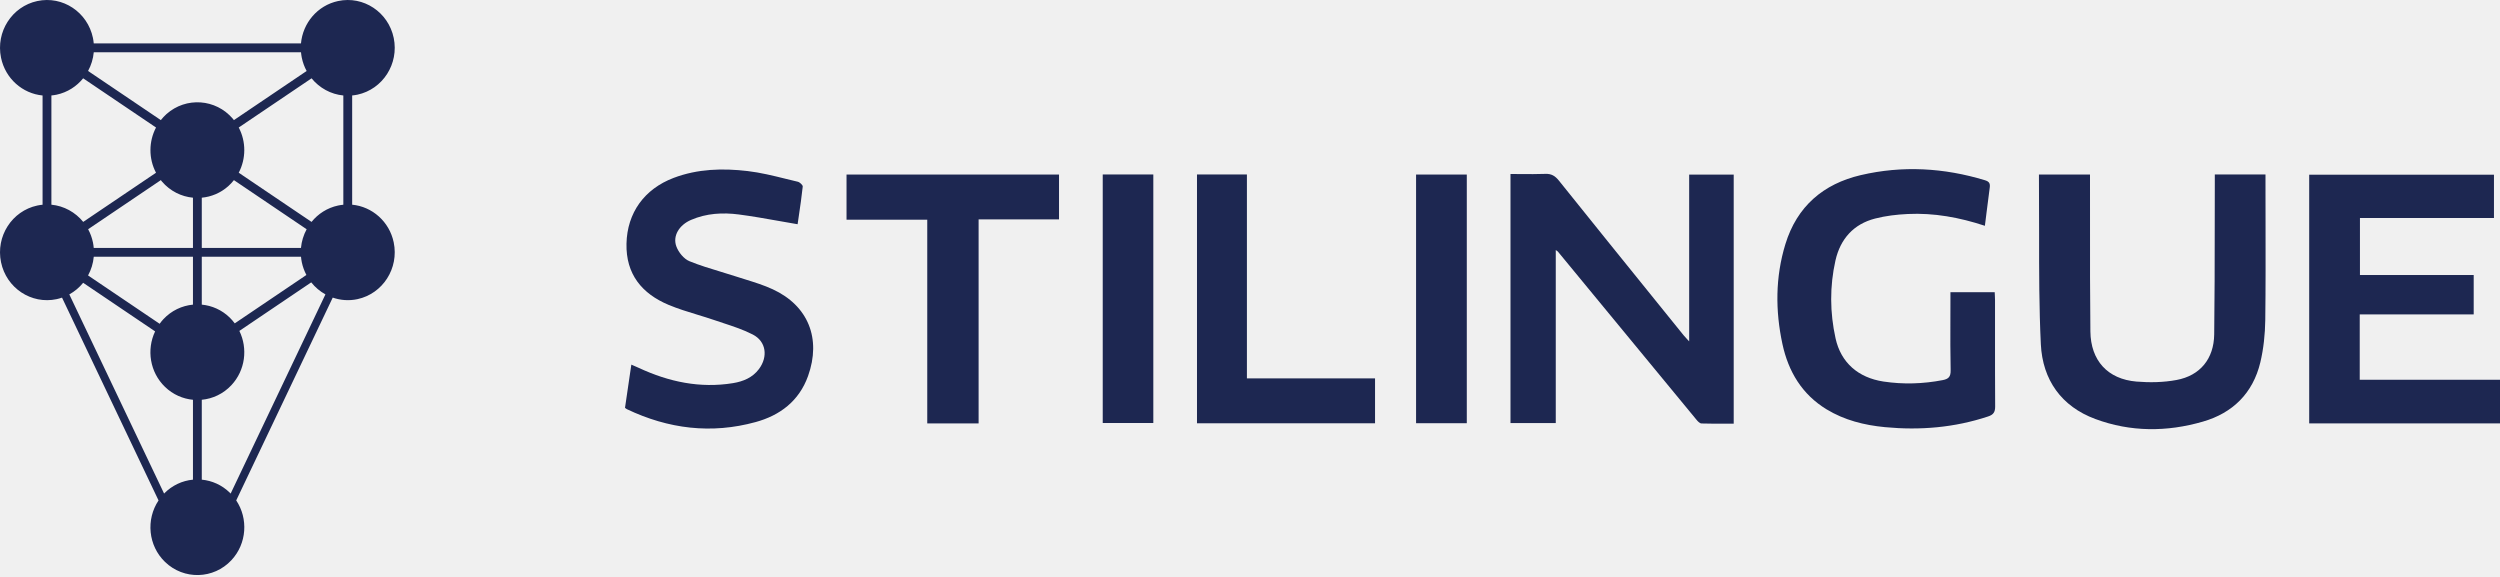
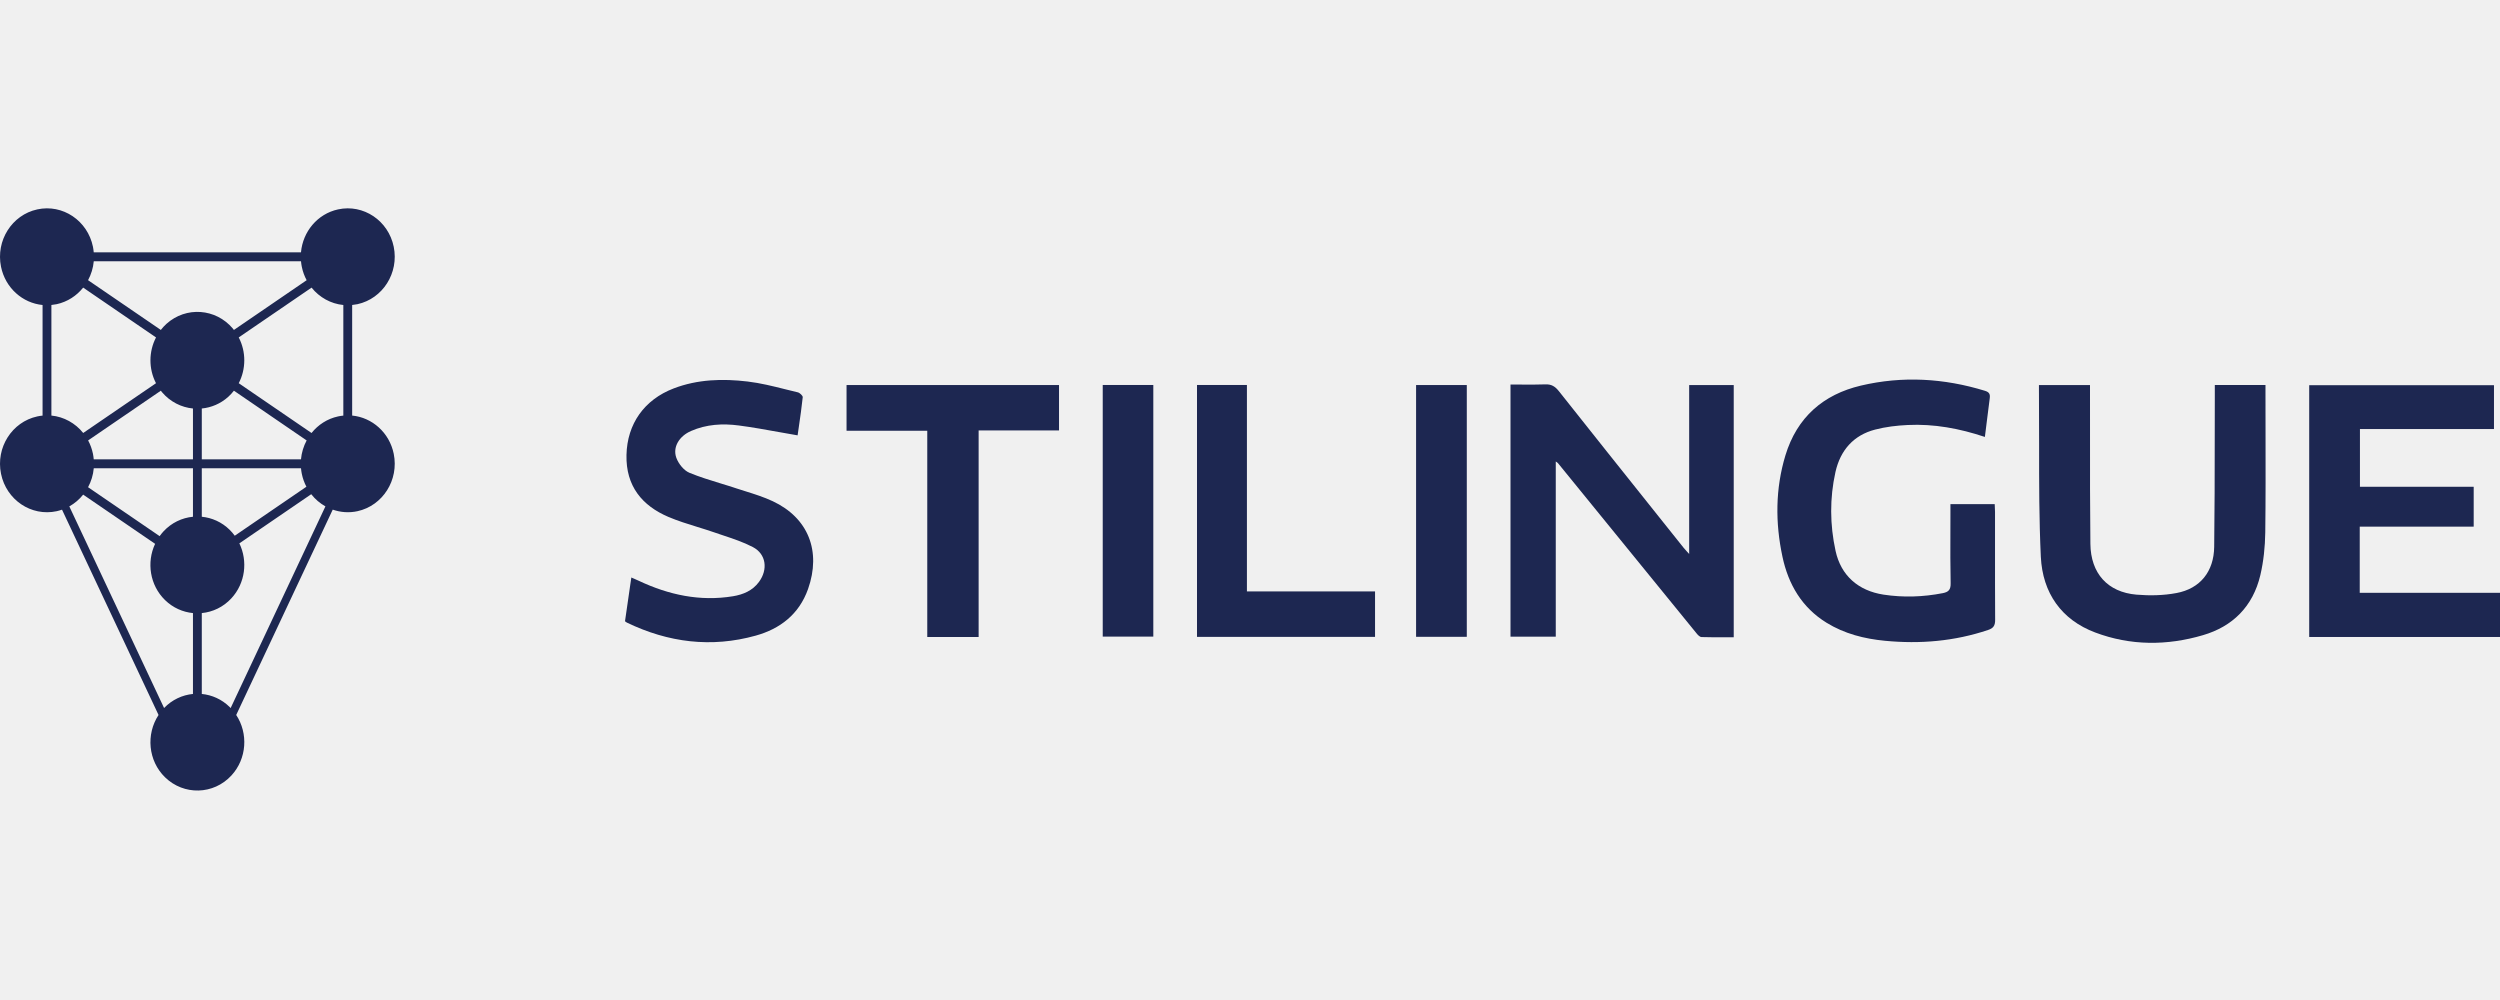
- <svg xmlns="http://www.w3.org/2000/svg" width="1280" height="295" viewBox="0 0 1280 295" fill="none">
-   <path fill-rule="evenodd" clip-rule="evenodd" d="M118.087 252.718C117.918 252.543 117.769 252.361 117.594 252.192C113.544 248.259 108.489 246.08 103.314 245.584V204.684C108.901 204.149 114.326 201.662 118.489 197.198C125.642 189.529 126.935 178.375 122.552 169.426L159.35 144.57C161.36 147.099 163.834 149.187 166.619 150.724L118.087 252.718ZM42.577 144.787L79.414 169.666C74.972 179.014 76.697 190.577 84.495 198.102C88.558 202.019 93.62 204.192 98.794 204.688V245.584C93.373 246.1 88.114 248.477 84.012 252.695L35.489 150.73C38.242 149.213 40.635 147.183 42.577 144.787ZM173.091 105.23C167.54 106.42 162.855 109.477 159.509 113.618L122.227 88.434C125.989 81.281 126.063 72.556 122.231 65.283L159.522 40.099C163.549 45.05 169.398 48.27 175.789 48.886V104.821C174.894 104.909 173.996 105.035 173.091 105.23ZM117.594 162.575C113.544 158.645 108.489 156.466 103.314 155.97V131.454H154.113C154.201 132.378 154.324 133.306 154.515 134.236C155.002 136.587 155.816 138.776 156.876 140.786L120.191 165.565C119.413 164.521 118.56 163.509 117.594 162.575ZM48.008 131.454H98.794V155.97C93.208 156.502 87.78 158.995 83.626 163.457C82.936 164.196 82.316 164.981 81.736 165.782L45.087 141.029C46.676 138.108 47.7 134.859 48.008 131.454ZM29.014 48.471C34.559 47.275 39.234 44.217 42.577 40.093L79.885 65.289C76.12 72.449 76.042 81.171 79.875 88.44L42.606 113.611C38.573 108.644 32.717 105.414 26.317 104.802V48.873C27.215 48.785 28.113 48.659 29.014 48.471ZM47.992 126.934C47.908 126.001 47.785 125.063 47.59 124.126C47.087 121.698 46.241 119.435 45.123 117.363L82.352 92.221C82.543 92.464 82.715 92.72 82.923 92.96C87.144 97.879 92.871 100.654 98.794 101.222V126.934H47.992ZM154.097 126.934H103.314V101.222C108.158 100.765 112.912 98.832 116.861 95.327C117.941 94.371 118.894 93.323 119.763 92.224L157.002 117.379C155.423 120.294 154.405 123.533 154.097 126.934ZM154.515 29.542C155.021 31.99 155.871 34.269 156.999 36.347L119.757 61.502C119.562 61.259 119.39 61.006 119.186 60.769C110.454 50.572 95.267 49.522 85.254 58.389C84.174 59.352 83.218 60.4 82.349 61.499L45.087 36.334C46.676 33.41 47.7 30.161 48.008 26.756H154.113C154.201 27.684 154.324 28.611 154.515 29.542ZM183.01 48.471C196.015 45.663 204.322 32.677 201.586 19.435C198.856 6.216 186.077 -2.267 173.091 0.535C162.518 2.798 155.041 11.825 154.097 22.236H47.992C47.908 21.306 47.785 20.372 47.59 19.435C44.86 6.216 32.081 -2.267 19.099 0.535C6.1 3.317 -2.22 16.316 0.523 29.542C2.741 40.297 11.583 47.904 21.797 48.886V104.821C20.902 104.909 20 105.035 19.099 105.23C6.1 108.012 -2.22 121.007 0.523 134.236C3.253 147.472 16.015 155.938 29.014 153.166C29.958 152.961 30.869 152.689 31.757 152.384L81.172 256.223C74.674 265.979 75.819 279.344 84.495 287.716C94.129 296.999 109.355 296.604 118.489 286.815C126.413 278.313 127.169 265.525 120.943 256.213L170.358 152.371C174.301 153.736 178.636 154.099 183.01 153.166C196.015 150.358 204.322 137.372 201.586 124.126C199.365 113.387 190.516 105.781 180.309 104.802V48.873C181.207 48.785 182.108 48.659 183.01 48.471Z" fill="#1D2751" />
-   <path d="M1021.36 151.048L1021.36 151.046C1021.34 150.58 1021.31 150.099 1021.29 149.593H998.623V153.902C998.623 157.098 998.612 160.295 998.601 163.492C998.571 172.199 998.541 180.907 998.733 189.611C998.801 192.957 997.559 194.04 994.722 194.607C984.609 196.559 974.486 196.877 964.341 195.35C951.416 193.381 942.552 185.687 939.805 173.233C936.89 160.02 936.767 146.603 939.76 133.338C942.286 122.249 949.079 114.727 960.022 111.903C965.453 110.499 971.147 109.837 976.769 109.568C990.154 108.926 1003.22 111.299 1016.26 115.609C1016.52 113.581 1016.77 111.598 1017.01 109.647L1017.01 109.64L1017.01 109.625L1017.01 109.602C1017.59 104.976 1018.14 100.53 1018.74 96.093C1019.03 93.978 1018.52 92.96 1016.32 92.286C995.335 85.915 974.068 84.673 952.72 89.66C933.612 94.128 920.059 105.606 914.119 125.008C908.973 141.817 908.915 159.018 912.605 176.135C915.643 190.291 922.679 201.954 935.169 209.561C944.377 215.158 954.519 217.687 965.138 218.705C983.118 220.41 1000.7 218.945 1017.93 213.219C1020.66 212.32 1021.54 210.981 1021.52 208.063C1021.44 196.067 1021.45 184.072 1021.45 172.076C1021.46 165.899 1021.46 159.721 1021.45 153.542C1021.45 152.723 1021.41 151.912 1021.36 151.048Z" fill="#1D2751" />
-   <path d="M381.545 143.045C386.326 144.531 391.112 146.019 395.638 148.112C413.824 156.517 420.582 173.374 413.721 192.53C409.104 205.38 399.321 212.682 386.893 216.096C364.209 222.335 342.177 219.611 320.948 209.491C320.747 209.397 320.561 209.249 320.358 209.087C320.246 208.998 320.129 208.904 320.002 208.814C320.804 203.224 321.626 197.661 322.489 191.823L322.493 191.797C322.741 190.119 322.992 188.418 323.247 186.688C323.774 186.918 324.27 187.133 324.746 187.339C325.553 187.687 326.302 188.011 327.044 188.348C342.443 195.52 358.441 198.918 375.337 196.162C380.47 195.306 385.285 193.39 388.602 188.928C393.293 182.631 392.317 174.823 385.444 171.286C380.68 168.832 375.525 167.134 370.383 165.441C368.855 164.938 367.326 164.435 365.811 163.913C362.923 162.922 359.998 162.029 357.074 161.137C352.086 159.615 347.1 158.093 342.306 156.086C328.753 150.389 320.404 140.46 320.764 124.741C321.111 108.963 329.904 96.782 344.878 91.091C357.189 86.422 370.023 86.078 382.801 87.583C389.343 88.351 395.799 89.946 402.247 91.539C404.323 92.052 406.398 92.565 408.474 93.049C409.483 93.28 411.088 94.778 411 95.523C410.456 100.642 409.708 105.729 409.002 110.522C408.788 111.98 408.577 113.413 408.377 114.809C405.209 114.273 402.094 113.72 399.015 113.173C391.997 111.926 385.161 110.711 378.288 109.81C370.013 108.73 361.68 109.2 353.843 112.579C347.744 115.192 344.31 120.779 346.288 126.164C347.394 129.186 350.143 132.571 352.977 133.726C358.184 135.856 363.577 137.485 368.975 139.116C371.728 139.948 374.483 140.78 377.214 141.679C378.653 142.146 380.099 142.595 381.545 143.045Z" fill="#1D2751" />
-   <path d="M590.499 89.328H564.598V216.58H590.499V89.328Z" fill="#1D2751" />
-   <path d="M750.998 89.367H725.03V216.684H750.998V89.367Z" fill="#1D2751" />
-   <path d="M612.861 89.328H638.418V193.734H704.022V216.72H612.861V89.328Z" fill="#1D2751" />
-   <path d="M433.422 112.483H474.756V216.788H501.046V112.324H542.218V89.367H433.422V112.483Z" fill="#1D2751" />
-   <path d="M1133.98 89.328H1159.93V93.699C1159.93 100.244 1159.94 106.79 1159.96 113.337V113.357C1159.99 130.216 1160.03 147.077 1159.82 163.924C1159.71 171.151 1158.96 178.518 1157.29 185.515C1153.5 201.364 1143.09 211.487 1127.89 215.864C1109.5 221.204 1090.89 221.253 1072.76 214.512C1055.41 208.082 1045.8 194.467 1044.91 176.251C1044.01 157.559 1044.01 138.822 1044.02 120.08C1044.02 112.336 1044.02 104.591 1043.96 96.847C1043.93 95.083 1043.94 93.322 1043.94 91.457V91.452C1043.94 90.776 1043.94 90.086 1043.94 89.377H1070.08V94.095C1070.09 100.942 1070.09 107.79 1070.09 114.639C1070.08 133 1070.07 151.363 1070.28 169.718C1070.45 184.63 1079.14 194.107 1093.84 195.365C1100.62 195.929 1107.68 195.803 1114.36 194.558C1126.47 192.327 1133.51 183.699 1133.67 171.209C1133.91 153.118 1133.92 135.013 1133.94 116.906C1133.95 109.418 1133.96 101.93 1133.98 94.442V89.328Z" fill="#1D2751" />
-   <path d="M1208.18 194.435V160.977H1266.53V140.809H1208.29V111.617H1276.91V89.446H1182.31V216.776H1280V194.435H1208.18Z" fill="#1D2751" />
-   <path d="M863.737 173.592C864.076 173.953 864.445 174.345 864.852 174.789V89.384H887.659V216.905C886.287 216.905 884.914 216.911 883.541 216.916C879.42 216.932 875.298 216.949 871.188 216.818C870.299 216.798 869.291 215.767 868.629 214.943C851.584 194.297 834.563 173.634 817.54 152.969C810.914 144.925 804.287 136.881 797.659 128.838C797.56 128.72 797.438 128.636 797.174 128.453C797.022 128.347 796.822 128.209 796.553 128.014V216.62H773.37V89.089C775.115 89.089 776.863 89.103 778.614 89.117C782.81 89.152 787.021 89.186 791.236 89.024C794.329 88.904 796.207 90.055 798.152 92.467C814.84 113.299 831.62 134.061 848.395 154.815C852.923 160.417 857.451 166.019 861.976 171.621C862.482 172.258 863.048 172.859 863.737 173.592Z" fill="#1D2751" />
+ <svg xmlns="http://www.w3.org/2000/svg" width="120" height="48" viewBox="0 0 120 48" fill="none">
+   <g clip-path="url(#clip0_2186_267)">
+     <path fill-rule="evenodd" clip-rule="evenodd" d="M11.071 33.987C11.055 33.97 11.041 33.953 11.024 33.937C10.645 33.564 10.171 33.357 9.686 33.31V29.428C10.21 29.377 10.718 29.141 11.108 28.717C11.779 27.989 11.9 26.93 11.489 26.081L14.939 23.722C15.127 23.962 15.359 24.16 15.62 24.306L11.071 33.987ZM3.992 23.742L7.445 26.104C7.029 26.991 7.19 28.089 7.921 28.803C8.302 29.175 8.777 29.381 9.262 29.428V33.31C8.754 33.359 8.261 33.584 7.876 33.985L3.327 24.307C3.585 24.163 3.81 23.97 3.992 23.742ZM16.227 19.988C15.707 20.101 15.268 20.391 14.954 20.784L11.459 18.394C11.812 17.715 11.818 16.887 11.459 16.196L14.955 13.806C15.333 14.276 15.881 14.582 16.48 14.64V19.949C16.396 19.957 16.312 19.969 16.227 19.988ZM11.024 25.431C10.645 25.058 10.171 24.851 9.686 24.804V22.477H14.448C14.456 22.565 14.468 22.653 14.486 22.741C14.531 22.964 14.608 23.172 14.707 23.363L11.268 25.715C11.195 25.616 11.115 25.52 11.024 25.431ZM4.501 22.477H9.262V24.804C8.738 24.854 8.229 25.091 7.84 25.515C7.775 25.585 7.717 25.659 7.663 25.735L4.227 23.386C4.376 23.109 4.472 22.8 4.501 22.477ZM2.72 14.601C3.24 14.487 3.678 14.197 3.992 13.805L7.489 16.197C7.136 16.877 7.129 17.704 7.488 18.394L3.994 20.783C3.616 20.312 3.067 20.005 2.467 19.947V14.639C2.551 14.63 2.636 14.618 2.72 14.601ZM4.499 22.048C4.491 21.959 4.48 21.87 4.462 21.782C4.414 21.551 4.335 21.336 4.23 21.14L7.721 18.753C7.738 18.776 7.755 18.801 7.774 18.823C8.17 19.29 8.707 19.554 9.262 19.608V22.048H4.499ZM14.447 22.048H9.686V19.608C10.14 19.564 10.585 19.381 10.956 19.048C11.057 18.957 11.146 18.858 11.228 18.753L14.719 21.141C14.571 21.418 14.476 21.725 14.447 22.048ZM14.486 12.804C14.533 13.036 14.613 13.253 14.719 13.45L11.227 15.838C11.209 15.814 11.193 15.79 11.174 15.768C10.355 14.8 8.931 14.7 7.993 15.542C7.891 15.633 7.802 15.733 7.72 15.837L4.227 13.449C4.376 13.171 4.472 12.863 4.501 12.54H14.448C14.456 12.628 14.468 12.716 14.486 12.804ZM17.157 14.601C18.376 14.334 19.155 13.102 18.899 11.845C18.643 10.59 17.445 9.785 16.227 10.051C15.236 10.266 14.535 11.122 14.447 12.111H4.499C4.491 12.022 4.48 11.934 4.462 11.845C4.206 10.59 3.008 9.785 1.791 10.051C0.572 10.315 -0.208 11.549 0.049 12.804C0.257 13.825 1.086 14.547 2.043 14.64V19.949C1.96 19.957 1.875 19.969 1.791 19.988C0.572 20.252 -0.208 21.485 0.049 22.741C0.305 23.997 1.501 24.801 2.72 24.538C2.809 24.518 2.894 24.492 2.977 24.464L7.61 34.319C7.001 35.245 7.108 36.514 7.921 37.309C8.825 38.19 10.252 38.152 11.108 37.223C11.851 36.416 11.922 35.202 11.338 34.319L15.971 24.462C16.341 24.592 16.747 24.626 17.157 24.538C18.376 24.271 19.155 23.039 18.899 21.782C18.691 20.762 17.861 20.04 16.904 19.947V14.639C16.988 14.63 17.073 14.618 17.157 14.601Z" fill="#1D2751" />
+     <path d="M95.752 24.337V24.337C95.751 24.292 95.748 24.247 95.746 24.199H93.621V24.608C93.621 24.911 93.62 25.214 93.619 25.518C93.616 26.344 93.613 27.171 93.631 27.997C93.638 28.315 93.521 28.417 93.255 28.471C92.307 28.656 91.358 28.687 90.407 28.542C89.195 28.355 88.364 27.625 88.107 26.442C87.833 25.188 87.822 23.915 88.102 22.656C88.339 21.603 88.976 20.889 90.002 20.621C90.511 20.488 91.045 20.425 91.572 20.4C92.827 20.339 94.052 20.564 95.274 20.973C95.299 20.781 95.322 20.592 95.345 20.407V20.407V20.405V20.403C95.399 19.964 95.451 19.542 95.507 19.121C95.534 18.92 95.486 18.823 95.28 18.759C93.312 18.155 91.319 18.037 89.317 18.51C87.526 18.934 86.255 20.024 85.698 21.865C85.216 23.461 85.211 25.093 85.557 26.718C85.841 28.061 86.501 29.169 87.672 29.89C88.535 30.422 89.486 30.662 90.482 30.758C92.167 30.92 93.816 30.781 95.431 30.238C95.687 30.152 95.769 30.025 95.767 29.748C95.76 28.61 95.761 27.471 95.761 26.333C95.762 25.746 95.762 25.16 95.761 24.573C95.761 24.496 95.757 24.419 95.752 24.337Z" fill="#1D2751" />
+     <path d="M35.77 23.577C36.218 23.718 36.667 23.859 37.091 24.058C38.796 24.856 39.429 26.456 38.786 28.274C38.353 29.494 37.436 30.187 36.271 30.511C34.144 31.103 32.079 30.844 30.089 29.884C30.07 29.875 30.052 29.861 30.033 29.846C30.023 29.837 30.012 29.828 30 29.82C30.075 29.289 30.152 28.761 30.233 28.207L30.233 28.204C30.257 28.045 30.28 27.884 30.304 27.72C30.354 27.741 30.4 27.762 30.445 27.781C30.52 27.814 30.591 27.845 30.66 27.877C32.104 28.558 33.604 28.88 35.188 28.619C35.669 28.538 36.12 28.356 36.431 27.932C36.871 27.334 36.779 26.593 36.135 26.258C35.689 26.025 35.205 25.864 34.723 25.703C34.58 25.655 34.437 25.607 34.295 25.558C34.024 25.464 33.75 25.379 33.475 25.294C33.008 25.15 32.54 25.005 32.091 24.815C30.82 24.274 30.038 23.332 30.071 21.84C30.104 20.342 30.928 19.186 32.332 18.646C33.486 18.203 34.69 18.17 35.887 18.313C36.501 18.386 37.106 18.537 37.711 18.689C37.905 18.737 38.1 18.786 38.294 18.832C38.389 18.854 38.539 18.996 38.531 19.067C38.48 19.552 38.41 20.035 38.344 20.49C38.324 20.629 38.304 20.765 38.285 20.897C37.988 20.846 37.696 20.794 37.407 20.742C36.749 20.623 36.109 20.508 35.464 20.423C34.688 20.32 33.907 20.365 33.173 20.686C32.601 20.933 32.279 21.464 32.464 21.975C32.568 22.262 32.826 22.583 33.091 22.693C33.58 22.895 34.085 23.049 34.591 23.204C34.849 23.283 35.108 23.362 35.364 23.448C35.498 23.492 35.634 23.534 35.77 23.577Z" fill="#1D2751" />
+     <path d="M55.359 18.479H52.931V30.557H55.359V18.479Z" fill="#1D2751" />
+     <path d="M70.406 18.482H67.972V30.567H70.406V18.482Z" fill="#1D2751" />
+     <path d="M57.456 18.479H59.852V28.388H66.002V30.57H57.456V18.479Z" fill="#1D2751" />
+     <path d="M40.634 20.676H44.509V30.576H46.974V20.661H50.833V18.482H40.634V20.676Z" fill="#1D2751" />
+     <path d="M106.311 18.479H108.743V18.893C108.743 19.515 108.744 20.136 108.746 20.757V20.759C108.749 22.36 108.753 23.96 108.733 25.559C108.723 26.245 108.652 26.944 108.496 27.608C108.141 29.113 107.165 30.073 105.74 30.489C104.016 30.996 102.271 31 100.571 30.36C98.945 29.75 98.044 28.458 97.96 26.729C97.876 24.955 97.876 23.176 97.877 21.397C97.877 20.662 97.877 19.927 97.871 19.192C97.868 19.025 97.869 18.858 97.869 18.681V18.68C97.869 18.616 97.869 18.55 97.869 18.483H100.32V18.931C100.321 19.581 100.321 20.231 100.321 20.881C100.32 22.624 100.319 24.367 100.339 26.109C100.355 27.524 101.169 28.424 102.547 28.543C103.183 28.597 103.845 28.585 104.471 28.466C105.606 28.255 106.266 27.436 106.281 26.25C106.304 24.533 106.305 22.815 106.307 21.096C106.308 20.385 106.309 19.675 106.311 18.964V18.479Z" fill="#1D2751" />
+     <path d="M113.267 28.455V25.279H118.737V23.365H113.277V20.594H119.711V18.49H110.842V30.575H120V28.455H113.267Z" fill="#1D2751" />
+     <path d="M80.976 26.477C81.008 26.511 81.042 26.548 81.08 26.59V18.484H83.219V30.588C83.09 30.588 82.961 30.588 82.832 30.589C82.446 30.59 82.06 30.592 81.674 30.579C81.591 30.577 81.496 30.48 81.434 30.401C79.837 28.442 78.241 26.48 76.645 24.519C76.024 23.756 75.402 22.992 74.781 22.229C74.772 22.218 74.76 22.209 74.736 22.192C74.721 22.182 74.703 22.169 74.677 22.151V30.561H72.504V18.456C72.668 18.456 72.831 18.457 72.996 18.459C73.389 18.462 73.784 18.465 74.179 18.45C74.469 18.438 74.645 18.548 74.827 18.777C76.392 20.754 77.965 22.724 79.537 24.694C79.962 25.226 80.386 25.758 80.811 26.29C80.858 26.35 80.911 26.407 80.976 26.477Z" fill="#1D2751" />
+   </g>
+   <defs>
+     <clipPath id="clip0_2186_267">
+       <rect width="120" height="28" fill="white" transform="translate(0 10)" />
+     </clipPath>
+   </defs>
</svg>
